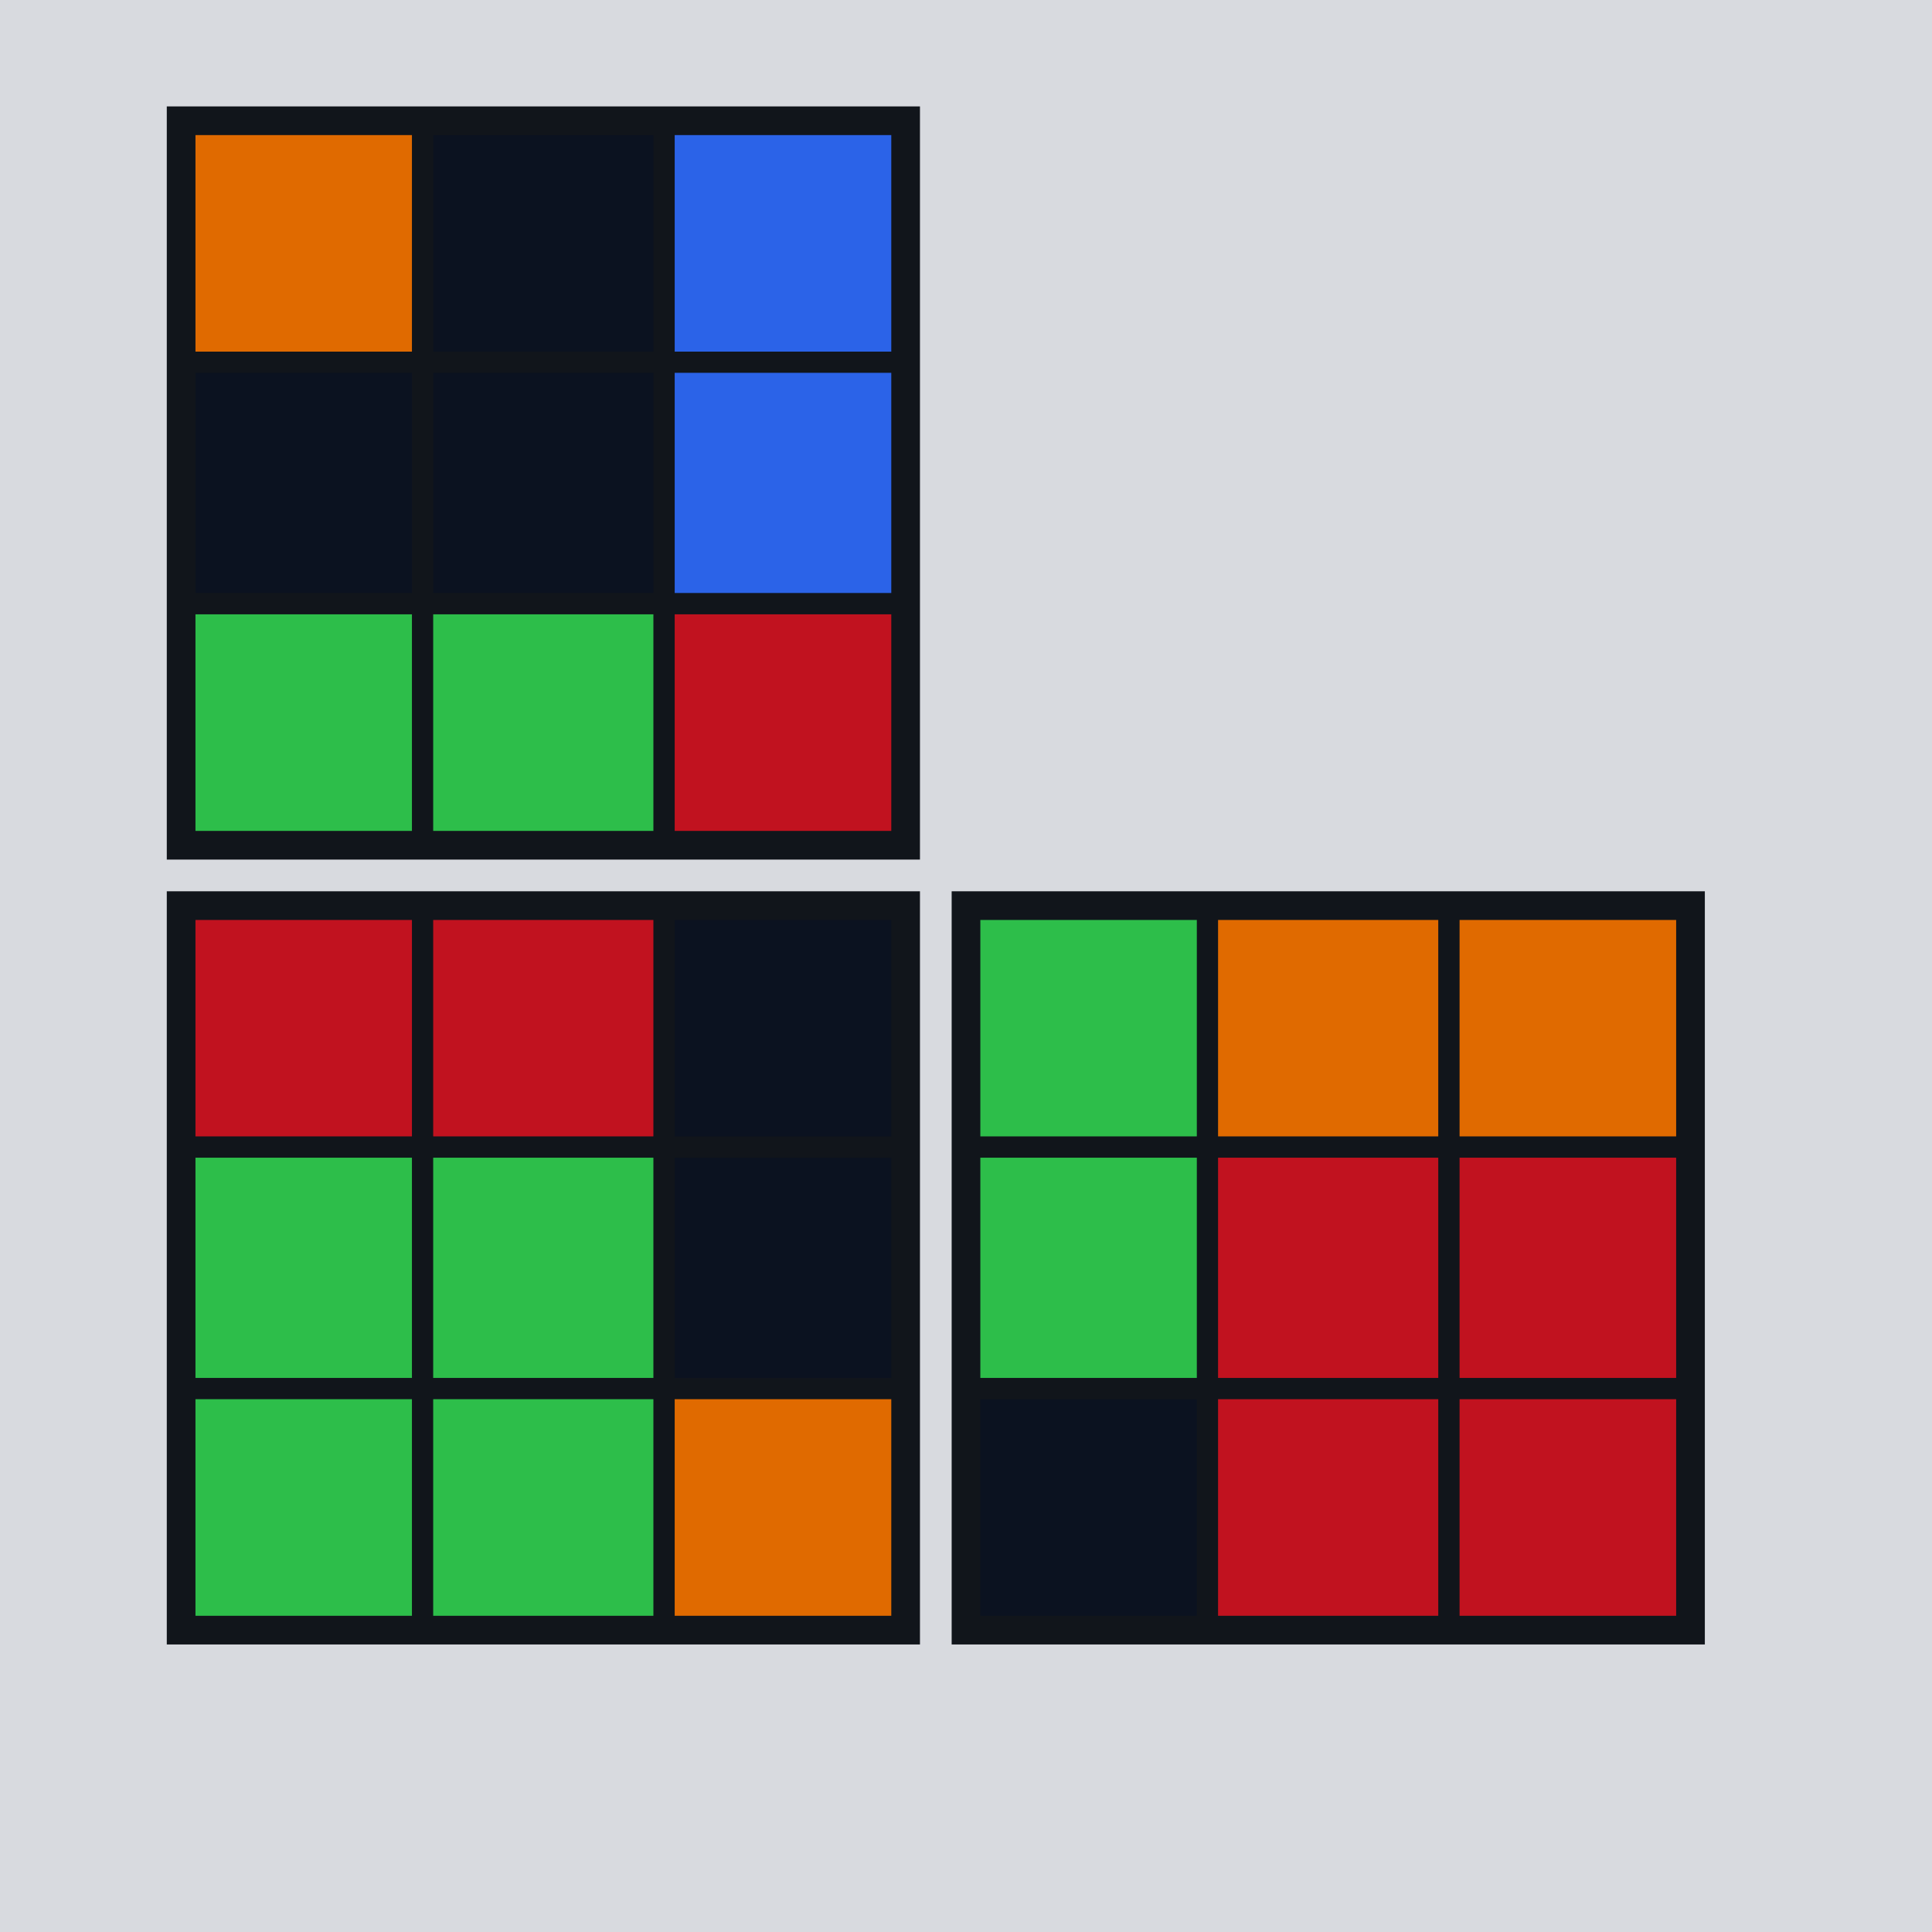
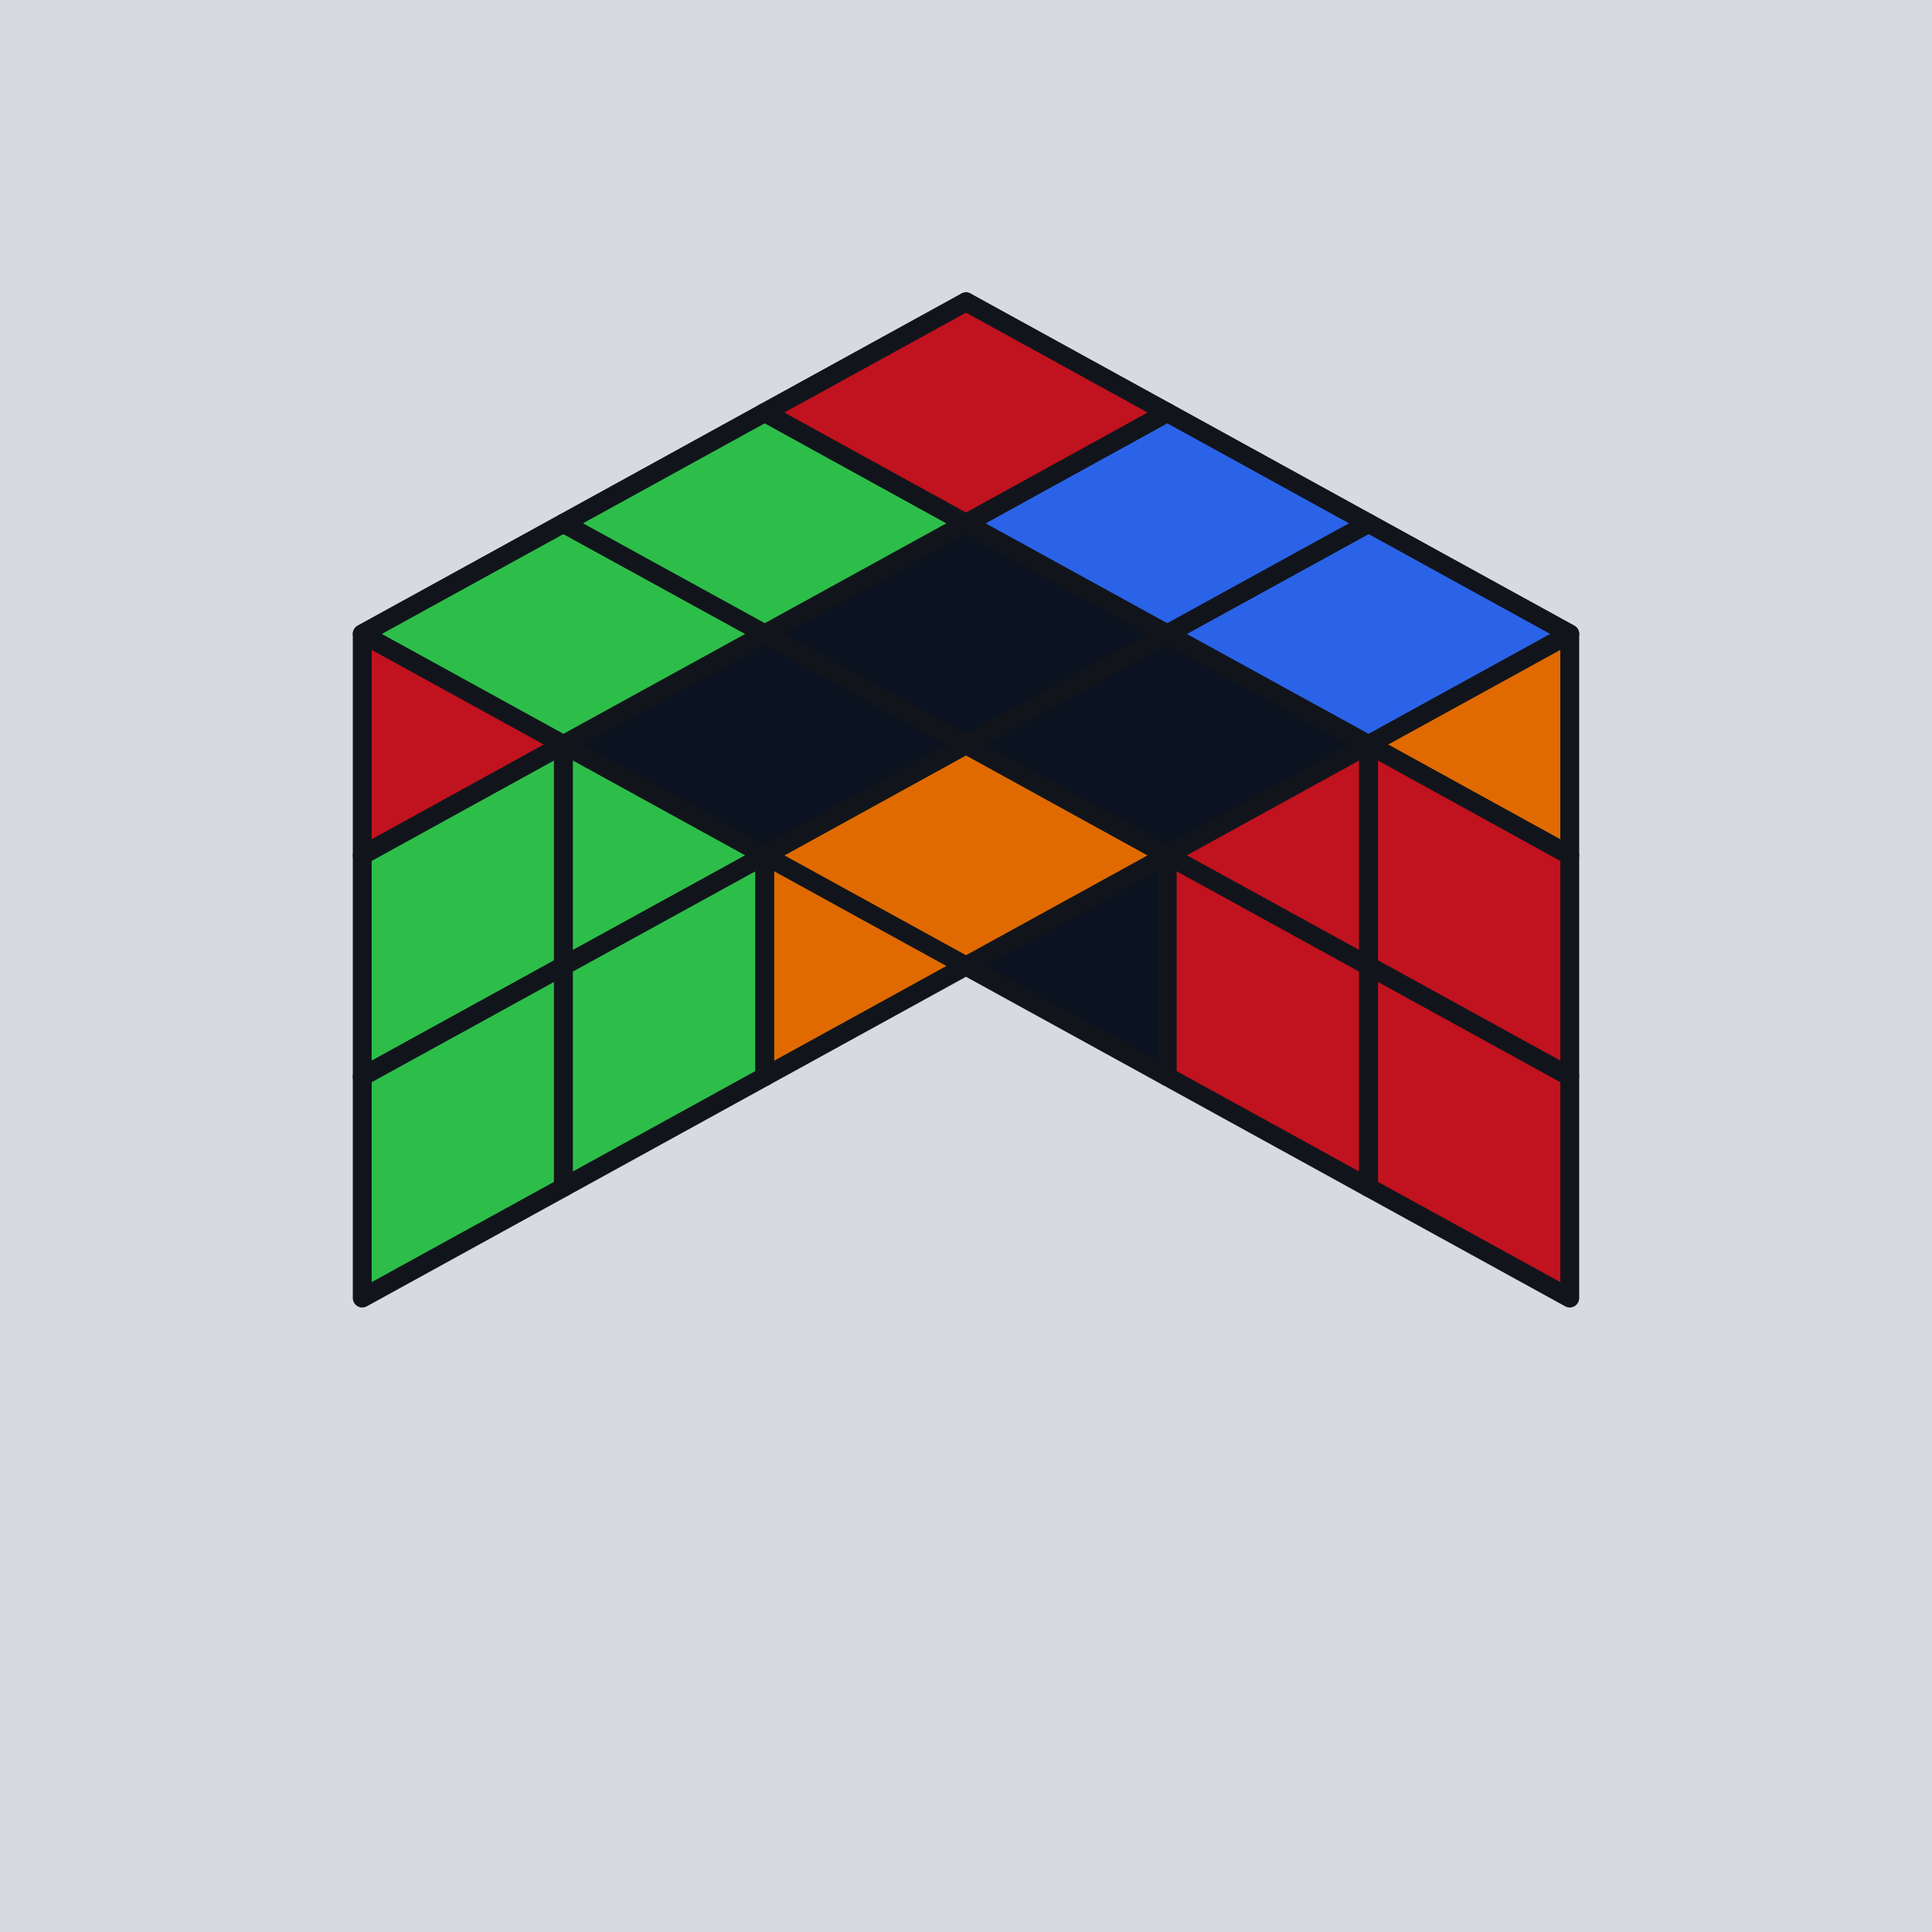
<svg xmlns="http://www.w3.org/2000/svg" viewBox="0 0 128 128">
  <rect x="0" y="0" width="128" height="128" fill="#D8DADF" />
-   <rect x="12" y="8" width="16" height="16" fill="#E06A00" stroke="#11151B" stroke-width="1.4" />
-   <rect x="28" y="8" width="16" height="16" fill="#0B1220" stroke="#11151B" stroke-width="1.4" />
-   <rect x="44" y="8" width="16" height="16" fill="#2B63E8" stroke="#11151B" stroke-width="1.4" />
-   <rect x="12" y="24" width="16" height="16" fill="#0B1220" stroke="#11151B" stroke-width="1.4" />
-   <rect x="28" y="24" width="16" height="16" fill="#0B1220" stroke="#11151B" stroke-width="1.4" />
-   <rect x="44" y="24" width="16" height="16" fill="#2B63E8" stroke="#11151B" stroke-width="1.4" />
-   <rect x="12" y="40" width="16" height="16" fill="#2DBE4A" stroke="#11151B" stroke-width="1.4" />
-   <rect x="28" y="40" width="16" height="16" fill="#2DBE4A" stroke="#11151B" stroke-width="1.4" />
-   <rect x="44" y="40" width="16" height="16" fill="#C1121F" stroke="#11151B" stroke-width="1.4" />
-   <rect x="12" y="8" width="48" height="48" fill="none" stroke="#11151B" stroke-width="1.9" />
-   <rect x="12" y="60" width="16" height="16" fill="#C1121F" stroke="#11151B" stroke-width="1.4" />
-   <rect x="28" y="60" width="16" height="16" fill="#C1121F" stroke="#11151B" stroke-width="1.4" />
-   <rect x="44" y="60" width="16" height="16" fill="#0B1220" stroke="#11151B" stroke-width="1.4" />
-   <rect x="12" y="76" width="16" height="16" fill="#2DBE4A" stroke="#11151B" stroke-width="1.4" />
-   <rect x="28" y="76" width="16" height="16" fill="#2DBE4A" stroke="#11151B" stroke-width="1.4" />
-   <rect x="44" y="76" width="16" height="16" fill="#0B1220" stroke="#11151B" stroke-width="1.4" />
-   <rect x="12" y="92" width="16" height="16" fill="#2DBE4A" stroke="#11151B" stroke-width="1.4" />
-   <rect x="28" y="92" width="16" height="16" fill="#2DBE4A" stroke="#11151B" stroke-width="1.4" />
-   <rect x="44" y="92" width="16" height="16" fill="#E06A00" stroke="#11151B" stroke-width="1.4" />
-   <rect x="12" y="60" width="48" height="48" fill="none" stroke="#11151B" stroke-width="1.9" />
-   <rect x="64" y="60" width="16" height="16" fill="#2DBE4A" stroke="#11151B" stroke-width="1.4" />
-   <rect x="80" y="60" width="16" height="16" fill="#E06A00" stroke="#11151B" stroke-width="1.4" />
-   <rect x="96" y="60" width="16" height="16" fill="#E06A00" stroke="#11151B" stroke-width="1.4" />
-   <rect x="64" y="76" width="16" height="16" fill="#2DBE4A" stroke="#11151B" stroke-width="1.4" />
-   <rect x="80" y="76" width="16" height="16" fill="#C1121F" stroke="#11151B" stroke-width="1.4" />
-   <rect x="96" y="76" width="16" height="16" fill="#C1121F" stroke="#11151B" stroke-width="1.4" />
-   <rect x="64" y="92" width="16" height="16" fill="#0B1220" stroke="#11151B" stroke-width="1.4" />
-   <rect x="80" y="92" width="16" height="16" fill="#C1121F" stroke="#11151B" stroke-width="1.4" />
-   <rect x="96" y="92" width="16" height="16" fill="#C1121F" stroke="#11151B" stroke-width="1.4" />
-   <rect x="64" y="60" width="48" height="48" fill="none" stroke="#11151B" stroke-width="1.9" />
+   <polygon points="24.00,42.00 37.33,34.67 37.33,49.33 24.00,56.67" fill="#C1121F" stroke="#11151B" stroke-width="1.25" stroke-linejoin="round" />
+   <polygon points="37.33,34.67 50.67,27.33 50.67,42.00 37.33,49.33" fill="#C1121F" stroke="#11151B" stroke-width="1.25" stroke-linejoin="round" />
+   <polygon points="50.67,27.33 64.00,20.00 64.00,34.67 50.67,42.00" fill="#0B1220" stroke="#11151B" stroke-width="1.25" stroke-linejoin="round" />
+   <polygon points="24.00,56.67 37.33,49.33 37.33,64.00 24.00,71.33" fill="#2DBE4A" stroke="#11151B" stroke-width="1.25" stroke-linejoin="round" />
+   <polygon points="37.33,49.33 50.67,42.00 50.67,56.67 37.33,64.00" fill="#2DBE4A" stroke="#11151B" stroke-width="1.25" stroke-linejoin="round" />
+   <polygon points="50.67,42.00 64.00,34.67 64.00,49.33 50.67,56.67" fill="#0B1220" stroke="#11151B" stroke-width="1.25" stroke-linejoin="round" />
+   <polygon points="24.00,71.33 37.33,64.00 37.33,78.67 24.00,86.00" fill="#2DBE4A" stroke="#11151B" stroke-width="1.25" stroke-linejoin="round" />
+   <polygon points="37.33,64.00 50.67,56.67 50.67,71.33 37.33,78.67" fill="#2DBE4A" stroke="#11151B" stroke-width="1.25" stroke-linejoin="round" />
+   <polygon points="50.67,56.67 64.00,49.33 64.00,64.00 50.67,71.33" fill="#E06A00" stroke="#11151B" stroke-width="1.25" stroke-linejoin="round" />
+   <polygon points="64.00,20.00 77.33,27.33 77.33,42.00 64.00,34.67" fill="#2DBE4A" stroke="#11151B" stroke-width="1.25" stroke-linejoin="round" />
+   <polygon points="77.33,27.33 90.67,34.67 90.67,49.33 77.33,42.00" fill="#E06A00" stroke="#11151B" stroke-width="1.25" stroke-linejoin="round" />
+   <polygon points="90.67,34.67 104.00,42.00 104.00,56.67 90.67,49.33" fill="#E06A00" stroke="#11151B" stroke-width="1.25" stroke-linejoin="round" />
+   <polygon points="64.00,34.67 77.33,42.00 77.33,56.67 64.00,49.33" fill="#2DBE4A" stroke="#11151B" stroke-width="1.25" stroke-linejoin="round" />
+   <polygon points="77.33,42.00 90.67,49.33 90.67,64.00 77.33,56.67" fill="#C1121F" stroke="#11151B" stroke-width="1.25" stroke-linejoin="round" />
+   <polygon points="90.67,49.33 104.00,56.67 104.00,71.33 90.67,64.00" fill="#C1121F" stroke="#11151B" stroke-width="1.25" stroke-linejoin="round" />
+   <polygon points="64.00,49.33 77.33,56.67 77.33,71.33 64.00,64.00" fill="#0B1220" stroke="#11151B" stroke-width="1.25" stroke-linejoin="round" />
+   <polygon points="77.33,56.67 90.67,64.00 90.67,78.67 77.33,71.33" fill="#C1121F" stroke="#11151B" stroke-width="1.25" stroke-linejoin="round" />
+   <polygon points="90.67,64.00 104.00,71.33 104.00,86.00 90.67,78.67" fill="#C1121F" stroke="#11151B" stroke-width="1.25" stroke-linejoin="round" />
+   <polygon points="64.00,64.00 77.33,56.67 64.00,49.33 50.67,56.67" fill="#E06A00" stroke="#11151B" stroke-width="1.25" stroke-linejoin="round" />
+   <polygon points="77.33,56.67 90.67,49.33 77.33,42.00 64.00,49.33" fill="#0B1220" stroke="#11151B" stroke-width="1.25" stroke-linejoin="round" />
+   <polygon points="90.67,49.33 104.00,42.00 90.67,34.67 77.33,42.00" fill="#2B63E8" stroke="#11151B" stroke-width="1.25" stroke-linejoin="round" />
+   <polygon points="50.67,56.67 64.00,49.33 50.67,42.00 37.33,49.33" fill="#0B1220" stroke="#11151B" stroke-width="1.25" stroke-linejoin="round" />
+   <polygon points="64.00,49.33 77.33,42.00 64.00,34.67 50.67,42.00" fill="#0B1220" stroke="#11151B" stroke-width="1.25" stroke-linejoin="round" />
+   <polygon points="77.33,42.00 90.67,34.67 77.33,27.33 64.00,34.67" fill="#2B63E8" stroke="#11151B" stroke-width="1.25" stroke-linejoin="round" />
+   <polygon points="37.33,49.33 50.67,42.00 37.33,34.67 24.00,42.00" fill="#2DBE4A" stroke="#11151B" stroke-width="1.25" stroke-linejoin="round" />
+   <polygon points="50.67,42.00 64.00,34.67 50.67,27.33 37.33,34.67" fill="#2DBE4A" stroke="#11151B" stroke-width="1.25" stroke-linejoin="round" />
+   <polygon points="64.00,34.67 77.33,27.33 64.00,20.00 50.67,27.33" fill="#C1121F" stroke="#11151B" stroke-width="1.25" stroke-linejoin="round" />
</svg>
